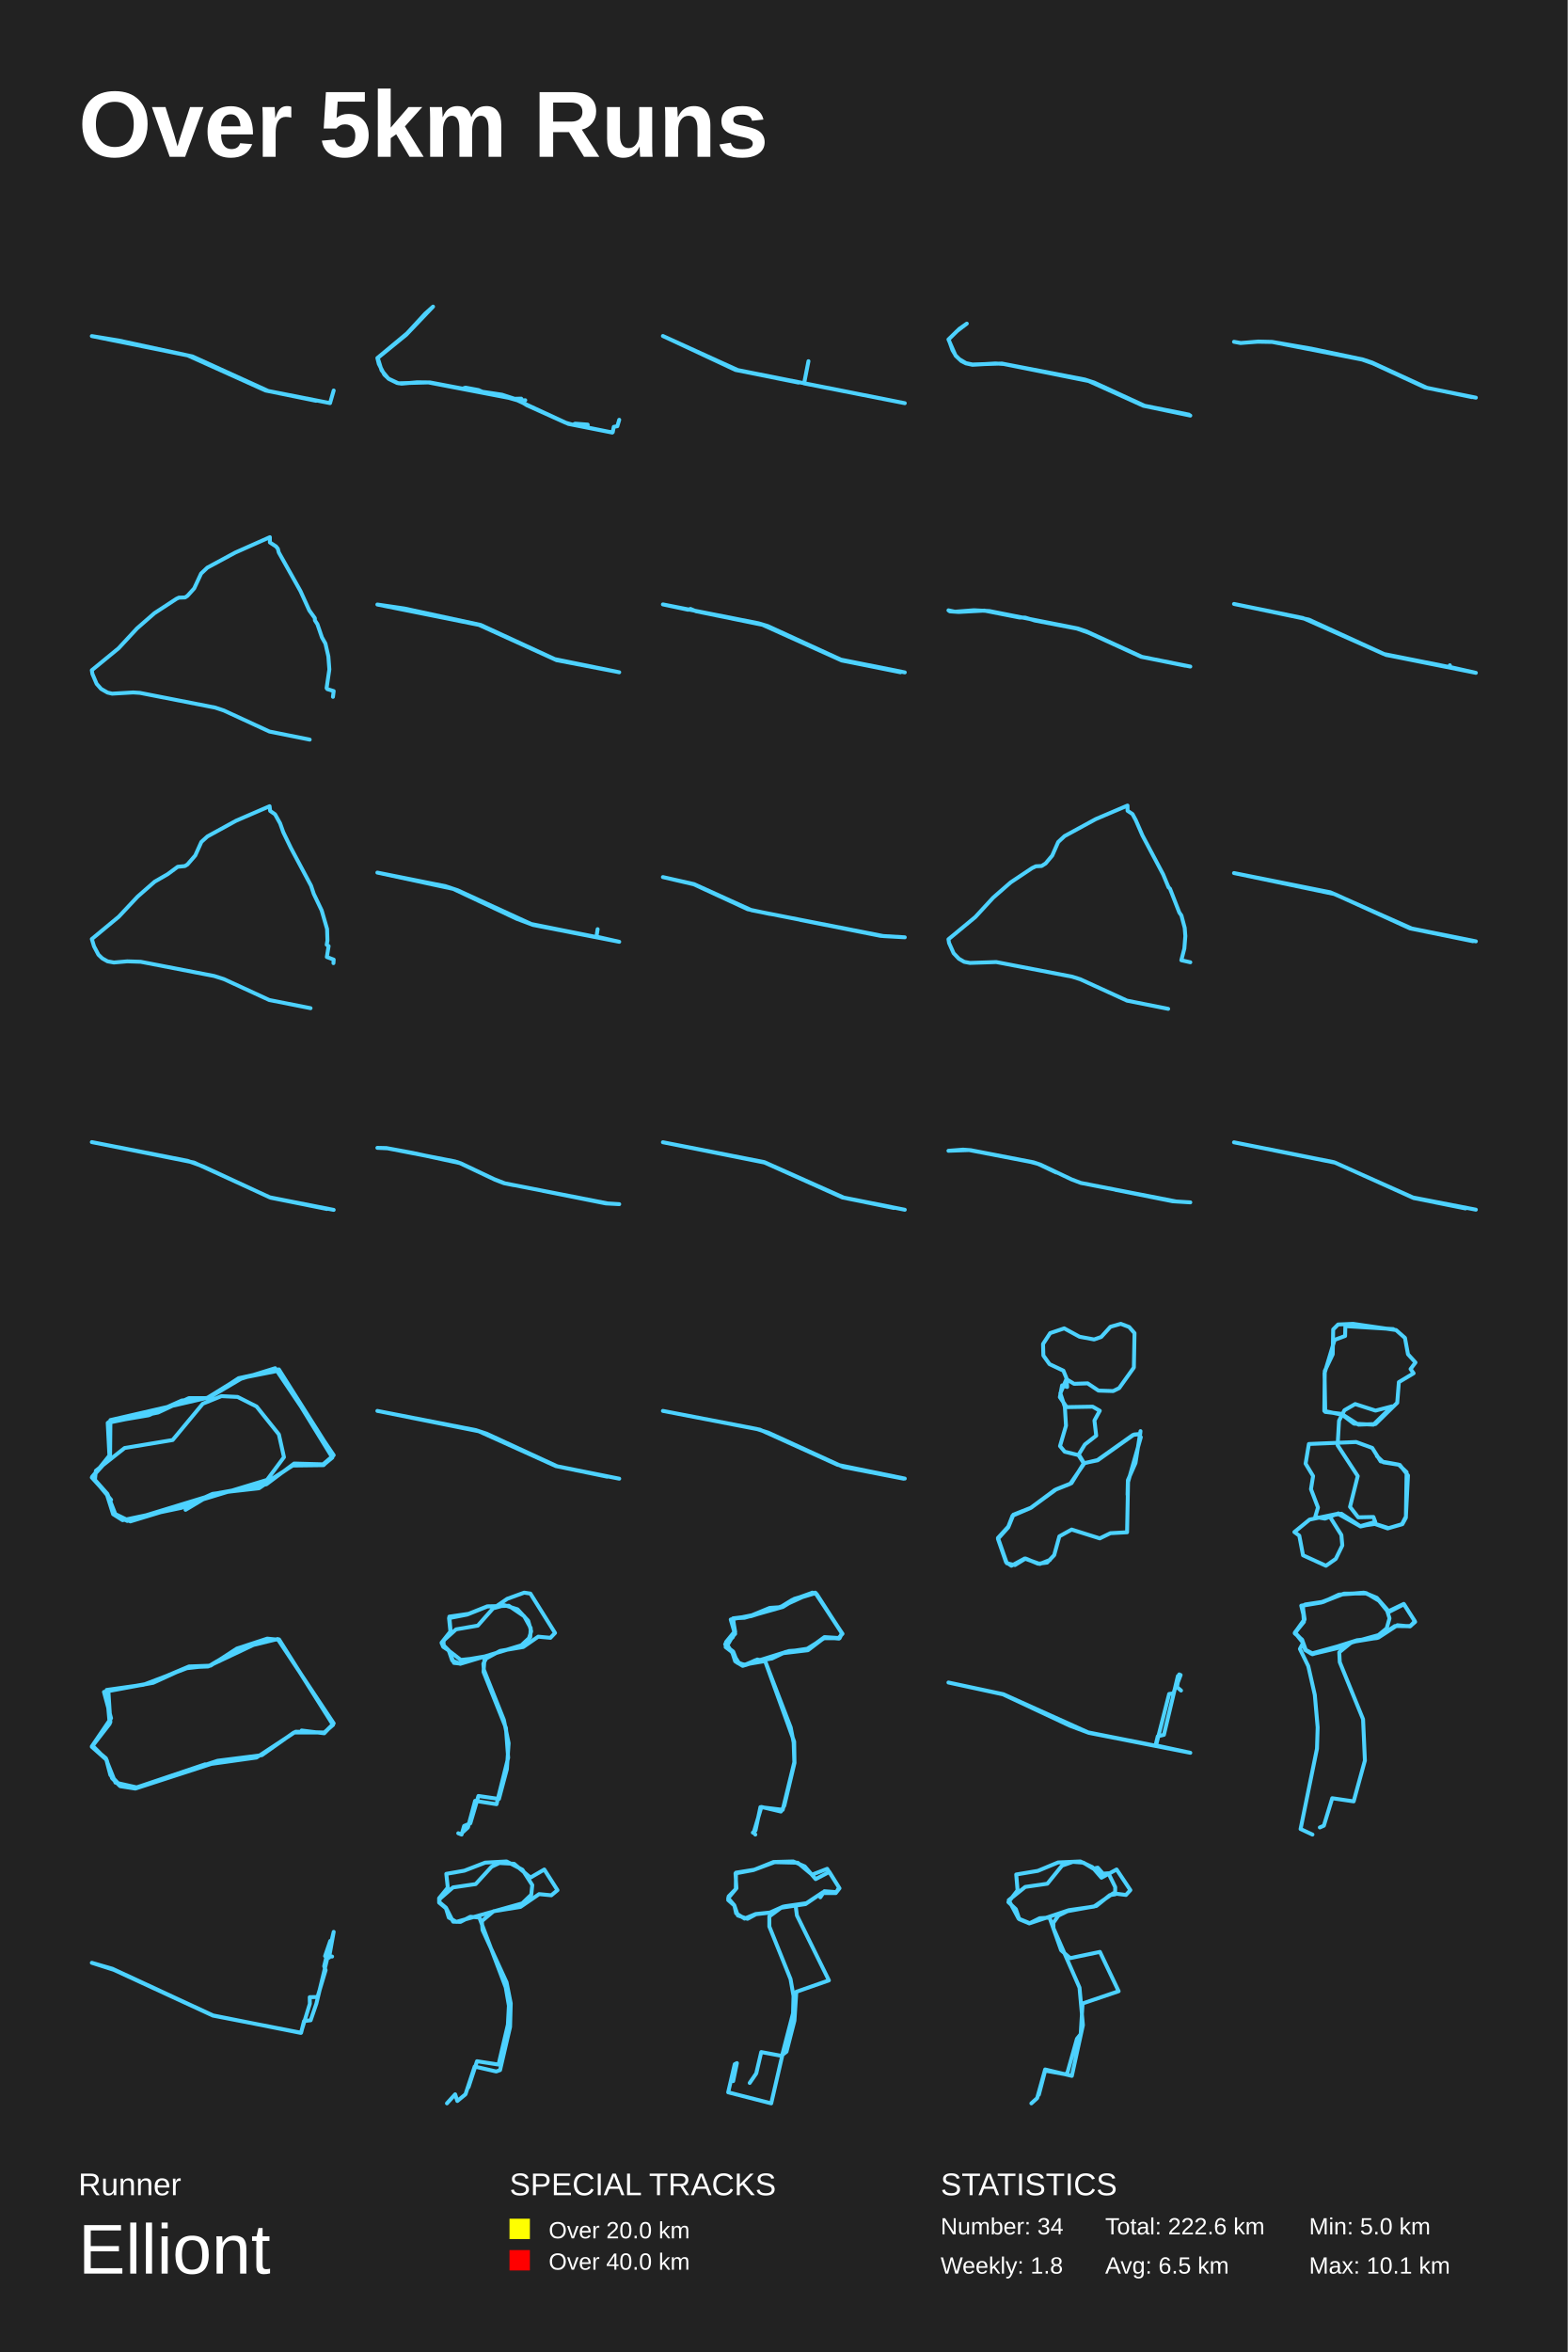
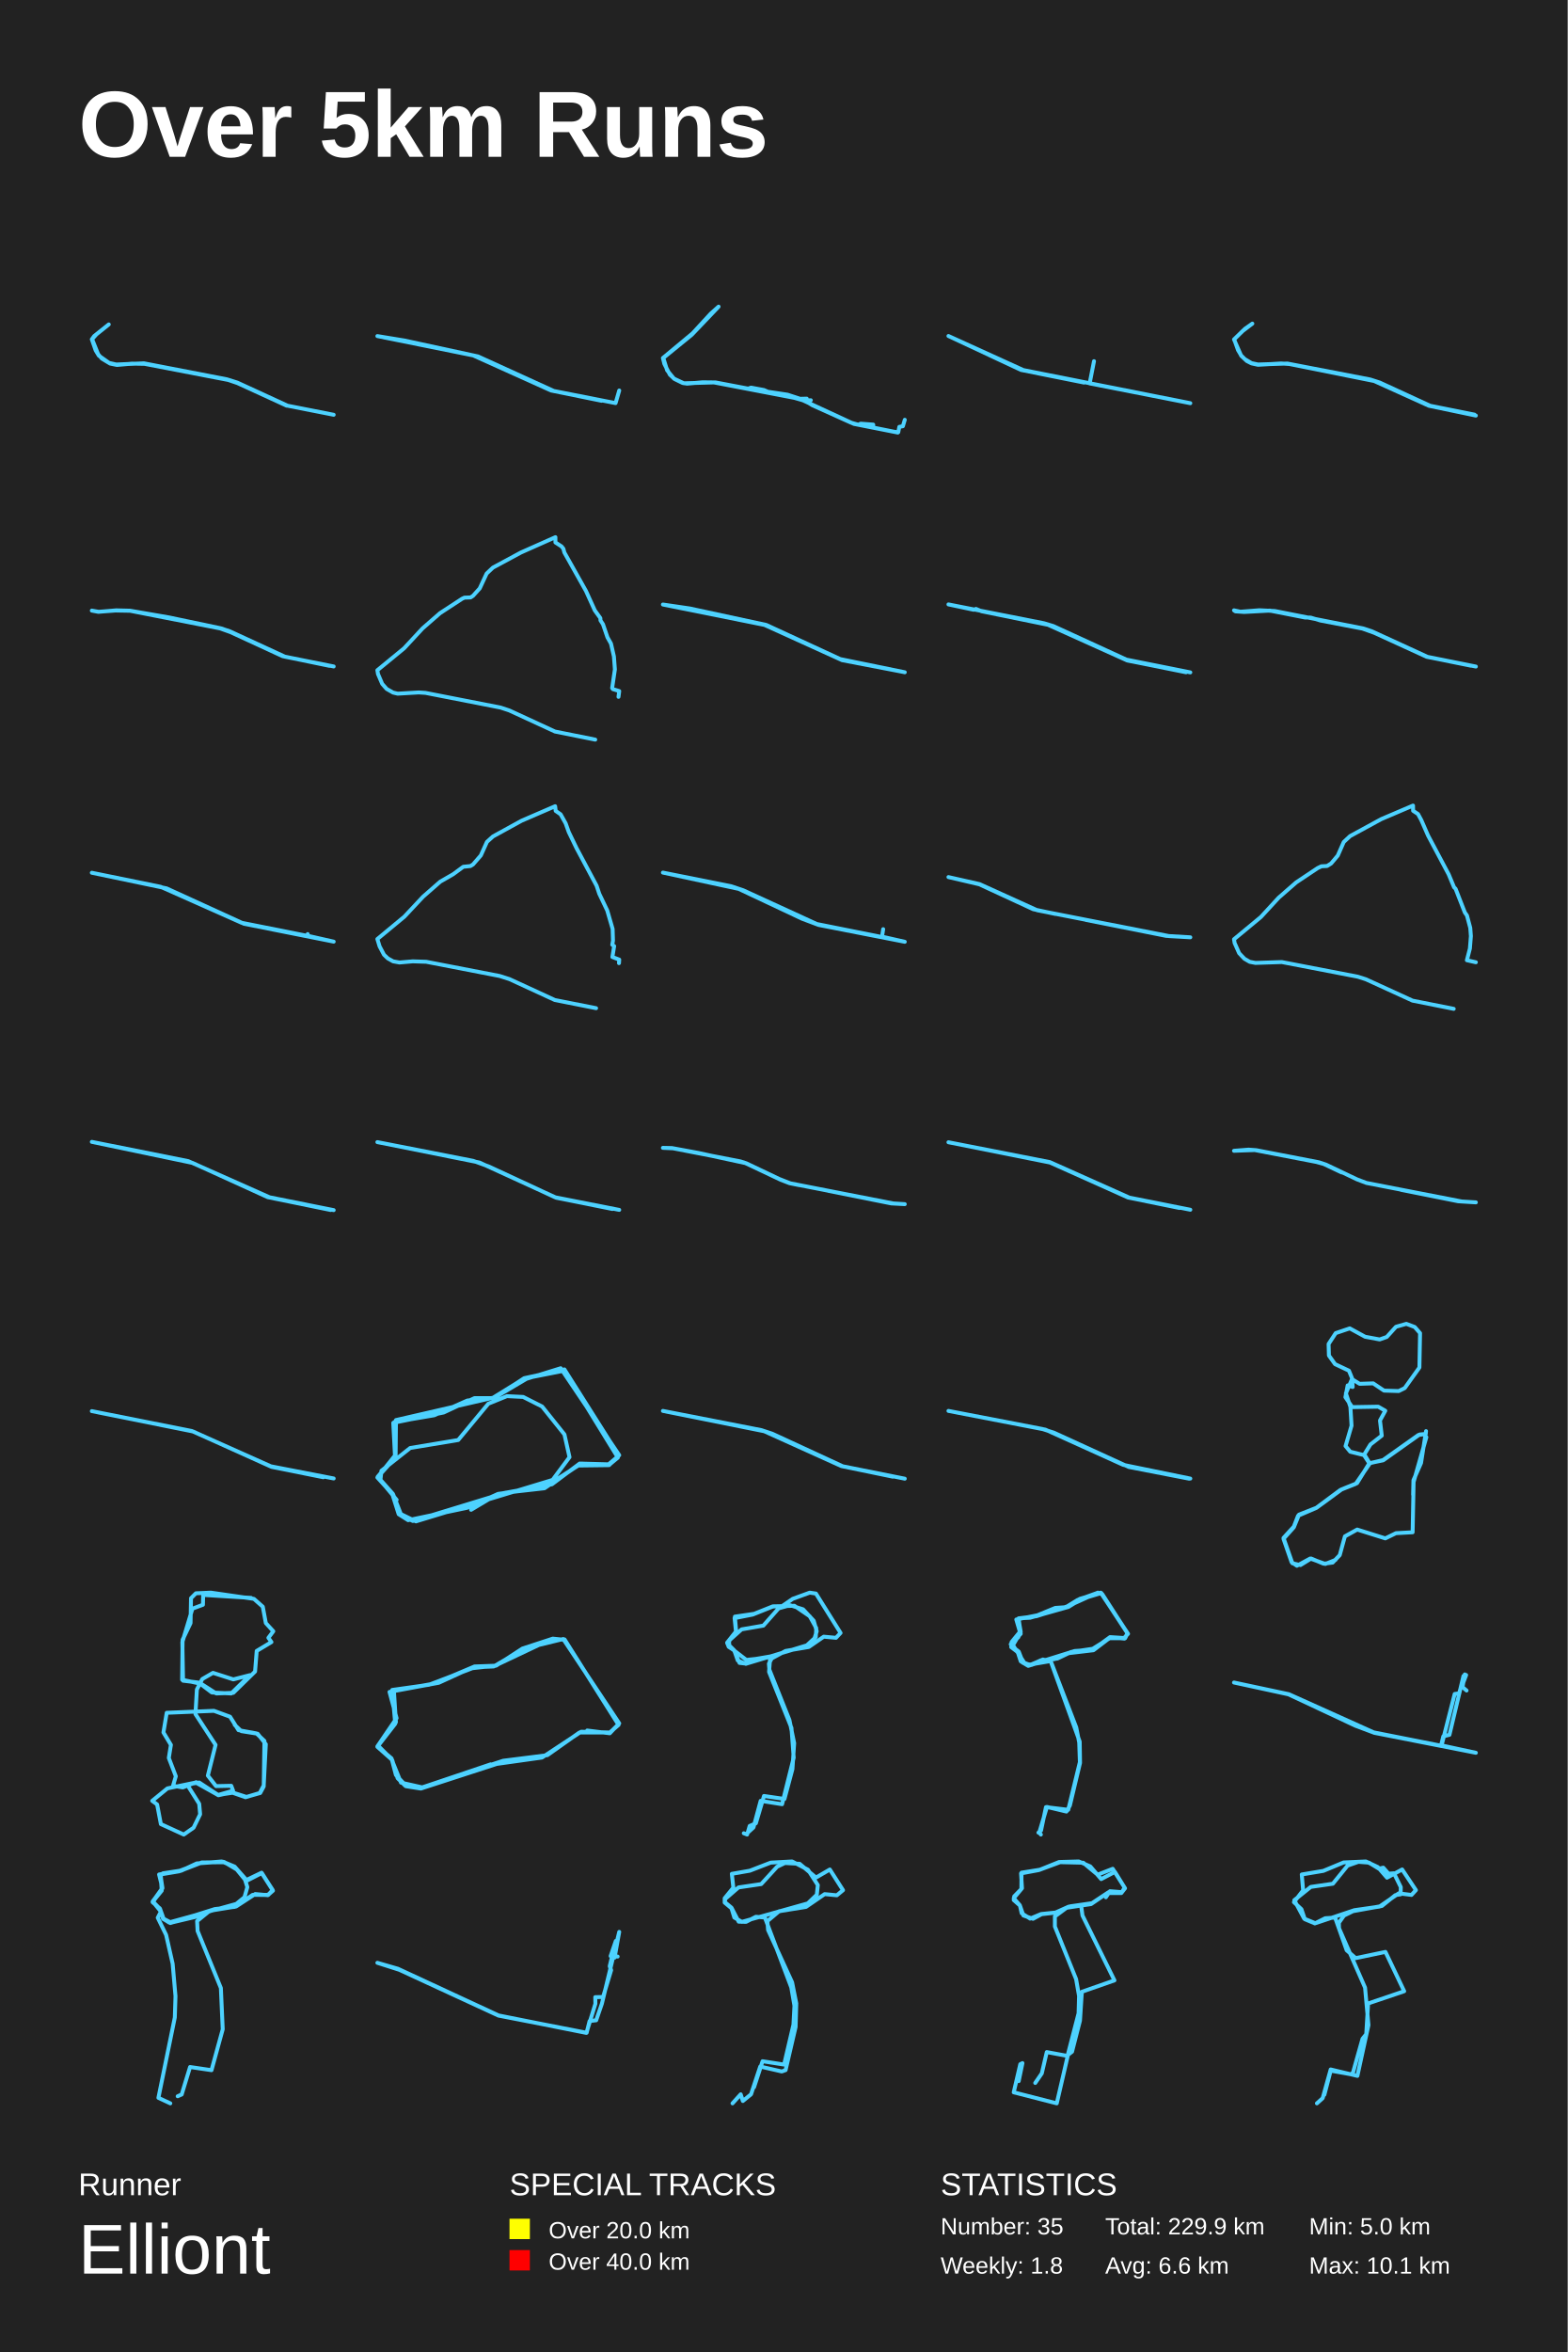
<svg xmlns="http://www.w3.org/2000/svg" baseProfile="full" height="300mm" version="1.1" viewBox="0,0,200,300" width="200mm">
  <defs />
  <rect fill="#222222" height="300" width="200" x="0" y="0" />
  <text fill="#FFFFFF" style="font-size:12px; font-family:Arial; font-weight:bold;" x="10" y="20">Over 5km Runs</text>
  <text fill="#FFFFFF" style="font-size:4px; font-family:Arial" x="10" y="280">Runner</text>
  <text fill="#FFFFFF" style="font-size:9px; font-family:Arial" x="10" y="290">Elliont</text>
  <text fill="#FFFFFF" style="font-size:4px; font-family:Arial" x="65" y="280">SPECIAL TRACKS</text>
  <rect fill="yellow" height="2.6" width="2.6" x="65" y="283" />
  <text fill="#FFFFFF" style="font-size:3px; font-family:Arial" x="70" y="285.5">Over 20.0 km</text>
  <rect fill="red" height="2.6" width="2.6" x="65" y="287" />
  <text fill="#FFFFFF" style="font-size:3px; font-family:Arial" x="70" y="289.5">Over 40.0 km</text>
  <text fill="#FFFFFF" style="font-size:4px; font-family:Arial" x="120" y="280">STATISTICS</text>
-   <text fill="#FFFFFF" style="font-size:3px; font-family:Arial" x="120" y="285">Number: 34</text>
+   <text fill="#FFFFFF" style="font-size:3px; font-family:Arial" x="120" y="285">Number: 35</text>
  <text fill="#FFFFFF" style="font-size:3px; font-family:Arial" x="120" y="290">Weekly: 1.8</text>
-   <text fill="#FFFFFF" style="font-size:3px; font-family:Arial" x="141" y="285">Total: 222.6 km</text>
-   <text fill="#FFFFFF" style="font-size:3px; font-family:Arial" x="141" y="290">Avg: 6.5 km</text>
+   <text fill="#FFFFFF" style="font-size:3px; font-family:Arial" x="141" y="285">Total: 229.9 km</text>
+   <text fill="#FFFFFF" style="font-size:3px; font-family:Arial" x="141" y="290">Avg: 6.6 km</text>
  <text fill="#FFFFFF" style="font-size:3px; font-family:Arial" x="167" y="285">Min: 5.0 km</text>
  <text fill="#FFFFFF" style="font-size:3px; font-family:Arial" x="167" y="290">Max: 10.1 km</text>
-   <polyline fill="none" points="42.571,49.809 42.105,51.418 34.217,49.866 24.557,45.464 15.161,43.432 11.714,42.868 23.947,45.337 33.87,49.809 40.321,51.122" stroke="#4DD2FF" stroke-linecap="round" stroke-linejoin="round" stroke-width="0.5" />
-   <polyline fill="none" points="78.111,55.176 72.508,54.069 66.008,51.063 64.909,50.747 54.651,48.779 50.818,48.888 49.552,48.295 48.68,47.237 48.193,45.655 51.825,42.699 55.247,39.11 54.24,40.01 51.926,42.521 48.143,45.665 48.327,46.417 49.032,47.791 49.627,48.344 50.659,48.849 51.229,48.938 53.209,48.76 54.861,48.779 59.021,49.57 59.382,49.442 61.034,49.748 61.529,49.966 64.037,50.342 65.656,50.866 66.494,50.846 66.478,51.073 67.014,51.053 66.612,51.32 67.224,51.696 72.139,53.911 73.079,54.177 73.372,54.039 74.974,54.158 74.974,54.533 77.692,55.077 78.17,55.127 78.304,54.444 78.757,54.365 79.0,53.545" stroke="#4DD2FF" stroke-linecap="round" stroke-linejoin="round" stroke-width="0.5" />
-   <polyline fill="none" points="103.141,46.068 102.584,48.905 115.429,51.428 94.122,47.203 84.571,42.858 93.831,47.188 101.875,48.8" stroke="#4DD2FF" stroke-linecap="round" stroke-linejoin="round" stroke-width="0.5" />
-   <polyline fill="none" points="151.684,52.886 146.026,51.756 139.59,48.793 138.39,48.406 127.816,46.369 124.067,46.491 123.237,46.318 122.382,45.809 121.933,45.361 121.518,44.669 121.026,43.284 122.097,42.225 123.341,41.278 122.399,41.939 121.0,43.294 121.916,45.371 122.633,46.043 123.229,46.349 124.067,46.532 127.004,46.359 128.066,46.43 138.882,48.599 145.862,51.756 151.857,53.008" stroke="#4DD2FF" stroke-linecap="round" stroke-linejoin="round" stroke-width="0.5" />
-   <polyline fill="none" points="188.286,50.722 182.064,49.477 175.039,46.24 173.88,45.855 167.275,44.467 162.296,43.608 160.54,43.564 158.316,43.751 157.429,43.597 158.241,43.751 160.446,43.586 162.315,43.619 173.777,45.866 175.113,46.339 181.774,49.411 187.753,50.645" stroke="#4DD2FF" stroke-linecap="round" stroke-linejoin="round" stroke-width="0.5" />
-   <polyline fill="none" points="39.511,94.339 34.375,93.309 28.552,90.622 27.443,90.254 17.85,88.377 16.991,88.322 14.306,88.478 13.72,88.34 12.901,87.871 12.331,87.227 11.792,85.966 11.714,85.488 15.126,82.69 17.483,80.15 19.708,78.209 22.51,76.377 22.822,76.23 23.611,76.203 23.915,76 24.774,75.052 25.656,73.156 26.452,72.402 30.019,70.478 34.43,68.518 34.43,69.19 35.21,69.696 35.445,69.99 35.569,70.469 38.325,75.374 39.457,77.859 40.167,78.844 40.175,79.129 40.495,79.617 41.073,81.301 41.518,82.092 41.892,83.73 42.017,85.386 41.666,87.76 41.76,87.898 42.571,88.147 42.478,88.883" stroke="#4DD2FF" stroke-linecap="round" stroke-linejoin="round" stroke-width="0.5" />
-   <polyline fill="none" points="79.0,85.749 70.767,84.067 61.327,79.711 51.582,77.612 48.143,77.108 61.108,79.711 71.011,84.21 78.793,85.706" stroke="#4DD2FF" stroke-linecap="round" stroke-linejoin="round" stroke-width="0.5" />
-   <polyline fill="none" points="115.429,85.764 107.271,84.133 97.949,79.855 96.759,79.497 84.571,77.093 87.813,77.78 88.08,77.665 88.796,77.966 97.281,79.697 107.38,84.247 114.882,85.75" stroke="#4DD2FF" stroke-linecap="round" stroke-linejoin="round" stroke-width="0.5" />
-   <polyline fill="none" points="151.857,85.019 145.689,83.784 138.576,80.519 137.51,80.165 126.222,77.937 124.238,77.838 121.824,78.025 121.0,77.849 121.178,77.981 122.31,78.058 125.577,77.882 130.06,78.764 130.78,78.775 132.025,79.151 137.388,80.177 138.876,80.706 145.577,83.773 151.221,84.909" stroke="#4DD2FF" stroke-linecap="round" stroke-linejoin="round" stroke-width="0.5" />
-   <polyline fill="none" points="184.712,85.043 176.523,83.412 166.205,78.824 157.429,77.035 166.964,79.026 176.841,83.542 188.286,85.822 184.969,85.072 184.969,84.855" stroke="#4DD2FF" stroke-linecap="round" stroke-linejoin="round" stroke-width="0.5" />
-   <polyline fill="none" points="39.619,128.595 34.355,127.554 28.56,124.885 27.319,124.489 17.947,122.675 16.236,122.62 14.534,122.767 13.721,122.62 13.05,122.243 12.558,121.773 11.995,120.705 11.714,119.775 15.158,116.921 17.548,114.371 19.735,112.456 21.383,111.508 22.672,110.559 23.585,110.467 23.913,110.265 24.913,109.114 25.694,107.383 26.459,106.692 30.115,104.685 34.394,102.834 34.465,103.432 35.089,103.865 35.738,105.025 36.136,106.14 37.12,108.174 39.682,112.972 40.025,114.003 41.041,116.13 41.728,118.496 41.775,119.969 41.681,120.503 41.923,120.678 41.697,122.068 42.571,122.399 42.54,122.85" stroke="#4DD2FF" stroke-linecap="round" stroke-linejoin="round" stroke-width="0.5" />
-   <polyline fill="none" points="75.97,119.498 67.775,117.859 58.387,113.555 56.86,113.043 48.143,111.301 57.816,113.38 65.9,117.185 67.998,117.976 79.0,120.127 76.094,119.469 76.243,118.517" stroke="#4DD2FF" stroke-linecap="round" stroke-linejoin="round" stroke-width="0.5" />
-   <polyline fill="none" points="102.123,117.343 112.345,119.371 115.429,119.554 112.738,119.403 95.891,116.103 88.543,112.77 84.571,111.874 88.497,112.791 95.388,115.973 98.225,116.577" stroke="#4DD2FF" stroke-linecap="round" stroke-linejoin="round" stroke-width="0.5" />
-   <polyline fill="none" points="149.031,128.679 143.78,127.633 137.814,124.904 136.794,124.58 127.099,122.711 123.74,122.822 123.01,122.683 122.327,122.285 121.659,121.582 121.078,120.277 121.0,119.805 124.43,116.965 126.699,114.503 128.936,112.55 131.668,110.727 132.147,110.496 132.877,110.459 133.395,110.135 134.242,109.126 135.004,107.396 135.812,106.646 139.784,104.481 143.843,102.75 143.85,103.416 144.478,103.833 144.894,104.601 145.75,106.563 148.388,111.523 149.078,113.18 149.267,113.356 150.452,116.391 150.719,116.77 151.143,118.353 151.221,119.398 151.096,120.99 150.711,122.479 151.857,122.739" stroke="#4DD2FF" stroke-linecap="round" stroke-linejoin="round" stroke-width="0.5" />
-   <polyline fill="none" points="188.286,120.069 180.105,118.43 169.73,113.817 157.429,111.36 170.279,114.047 179.873,118.416 187.908,120.054" stroke="#4DD2FF" stroke-linecap="round" stroke-linejoin="round" stroke-width="0.5" />
-   <polyline fill="none" points="42.571,154.323 34.393,152.716 25.937,148.791 23.934,148.066 11.714,145.677 24.73,148.28 34.537,152.773 41.703,154.209" stroke="#4DD2FF" stroke-linecap="round" stroke-linejoin="round" stroke-width="0.5" />
-   <polyline fill="none" points="69.255,151.895 77.279,153.498 79.0,153.59 77.52,153.498 64.404,150.935 62.994,150.384 58.78,148.381 58.037,148.138 49.439,146.469 48.143,146.41 49.29,146.435 52.64,147.053 58.667,148.356 63.15,150.476 64.297,150.918 65.544,151.169" stroke="#4DD2FF" stroke-linecap="round" stroke-linejoin="round" stroke-width="0.5" />
-   <polyline fill="none" points="115.429,154.304 107.649,152.757 97.506,148.228 84.571,145.696 97.53,148.284 107.482,152.743 114.044,154.079" stroke="#4DD2FF" stroke-linecap="round" stroke-linejoin="round" stroke-width="0.5" />
-   <polyline fill="none" points="142.322,151.769 149.605,153.224 151.857,153.363 150.084,153.255 137.896,150.886 136.708,150.437 132.735,148.549 131.848,148.255 123.837,146.707 122.865,146.637 121.0,146.784 123.646,146.691 131.507,148.208 132.459,148.471 134.731,149.547" stroke="#4DD2FF" stroke-linecap="round" stroke-linejoin="round" stroke-width="0.5" />
-   <polyline fill="none" points="188.286,154.294 180.269,152.743 170.195,148.244 157.429,145.706 170.339,148.301 180.353,152.814 186.958,154.139" stroke="#4DD2FF" stroke-linecap="round" stroke-linejoin="round" stroke-width="0.5" />
-   <polyline fill="none" points="23.669,192.579 26.992,190.595 33.983,189.323 37.522,186.677 41.363,186.779 42.399,185.914 35.58,174.823 30.962,175.738 26.56,178.333 24.1,178.333 20.173,180.165 13.743,181.488 13.958,185.659 11.714,188.458 13.613,190.544 14.433,193.138 15.642,193.901 23.151,192.324 27.121,190.544 32.904,189.78 37.738,186.677 41.147,186.83 42.528,185.659 35.58,174.67 30.444,175.789 26.647,178.282 23.194,178.638 18.965,180.521 13.872,181.386 14.002,185.914 11.714,188.458 13.743,190.645 14.778,193.291 16.246,194.003 28.071,190.391 33.034,189.831 37.306,186.931 41.277,186.881 42.571,185.609 35.105,174.517 30.013,176.095 26.474,178.282 14.088,181.131 14.045,185.659 11.757,188.356 13.7,190.544 14.433,192.986 16.634,194.054 34.07,188.763 36.227,185.863 35.58,182.963 32.732,179.402 30.315,178.181 28.243,178.079 25.87,179.045 22.029,183.675 15.9,184.693 12.232,187.593 12.103,188.814 14.174,191.307" stroke="#4DD2FF" stroke-linecap="round" stroke-linejoin="round" stroke-width="0.5" />
-   <polyline fill="none" points="79.0,188.608 71.091,187.029 62.082,182.868 60.718,182.417 48.143,179.963 61.077,182.558 70.912,187.001 77.48,188.354" stroke="#4DD2FF" stroke-linecap="round" stroke-linejoin="round" stroke-width="0.5" />
-   <polyline fill="none" points="115.429,188.595 106.86,186.84 96.936,182.351 84.571,179.962 96.533,182.264 98.023,182.739 107.58,187.113 115.282,188.609" stroke="#4DD2FF" stroke-linecap="round" stroke-linejoin="round" stroke-width="0.5" />
-   <polyline fill="none" points="143.851,190.651 143.892,188.804 144.861,186.61 145.501,182.54 145.459,182.915 144.532,183.031 140.016,186.235 138.305,186.639 137.624,185.513 138.408,184.243 139.851,183.117 139.624,181.183 140.305,179.942 139.398,179.423 136.078,179.48 135.212,178.21 135.501,176.709 136.14,176.911 136.078,175.93 137.027,176.507 138.758,176.449 140.14,177.373 142.016,177.431 142.779,177.055 144.655,174.429 144.738,170.041 144.057,169.261 142.985,168.857 141.666,169.232 140.49,170.531 139.583,170.849 137.728,170.503 135.769,169.435 133.975,170.041 133.068,171.426 133.109,172.899 133.893,173.996 135.666,174.833 136.078,175.843 135.274,177.719 135.851,179.451 135.996,181.847 135.233,184.445 135.831,185.167 137.583,185.6 138.264,186.639 136.697,189.179 134.758,189.958 131.521,192.325 129.171,193.335 128.635,194.721 127.315,196.164 128.449,199.397 129.48,199.628 130.841,198.791 132.429,199.455 133.583,199.31 134.49,198.358 135.15,195.962 136.717,195.096 140.305,196.222 141.666,195.558 143.789,195.443 143.913,189.035 145.542,183.319 145.294,182.915 144.676,182.973 140.037,186.264 138.367,186.61 136.532,189.266 134.573,190.045 131.501,192.325 129.295,193.191 128.635,194.808 127.315,196.28 128.346,199.252 129.027,199.714 130.717,198.791 132.655,199.483 133.954,198.964" stroke="#4DD2FF" stroke-linecap="round" stroke-linejoin="round" stroke-width="0.5" />
-   <polyline fill="none" points="175.661,185.727 176.496,186.52 178.583,186.854 179.627,188.19 179.359,193.451 178.852,194.412 177.033,194.954 175.243,194.328 173.573,194.704 170.74,193.034 169.04,193.702 167.787,193.493 168.145,192.282 167.25,189.944 167.519,188.274 166.564,186.687 166.982,184.182 173.006,183.931 175.064,184.683 176.138,186.395 178.434,186.812 179.448,187.773 179.359,193.577 178.912,194.412 177.152,194.913 175.452,194.37 173.513,194.662 170.68,193.076 167.071,193.827 165.133,195.414 165.759,195.873 166.236,198.378 169.159,199.714 170.412,198.837 171.247,197.126 171.127,195.79 169.576,193.326 171.127,193.076 173.543,194.662 175.452,194.119 175.213,193.493 173.275,193.535 172.231,192.199 173.215,188.274 170.65,184.349 170.829,181.217 171.515,179.881 172.887,179.088 175.482,179.923 177.599,179.38 175.213,181.718 172.738,181.593 171.247,180.466 168.95,179.964 169.01,174.87 170.024,172.741 170.083,169.567 170.71,168.941 172.619,168.857 178.106,169.651 179.24,170.653 179.627,172.741 180.582,173.785 179.955,174.62 180.343,175.163 178.464,176.29 178.255,178.921 175.482,181.635 173.305,181.718 171.157,180.34 169.069,180.09 168.98,175.163 170.262,170.903 171.605,170.402 171.634,169.149 177.748,169.525" stroke="#4DD2FF" stroke-linecap="round" stroke-linejoin="round" stroke-width="0.5" />
-   <polyline fill="none" points="38.483,220.728 41.366,221.083 42.571,219.815 35.427,209.059 30.435,210.276 26.562,212.559 24.152,212.661 18.299,214.893 13.608,215.553 13.995,219.865 11.714,222.808 13.608,224.482 14.296,226.816 15.329,227.831 17.266,228.135 26.949,224.989 32.716,224.178 37.708,220.88 41.366,220.981 42.485,220.017 35.6,209.109 33.706,209.16 26.734,212.458 23.549,212.813 19.547,214.64 13.264,215.806 14.167,219.155 11.714,222.757 13.522,224.279 14.081,226.41 15.372,227.78 17.266,228.034 27.767,224.584 33.405,223.873 37.493,220.981 41.409,220.981 42.485,219.916 35.6,209.16 34.093,209.008 30.22,210.276 26.863,212.458 24.109,212.559 18.944,214.741 13.823,215.654 14.081,219.662 11.8,222.656 13.522,224.381 14.727,227.374 17.438,227.983 26.175,225.04" stroke="#4DD2FF" stroke-linecap="round" stroke-linejoin="round" stroke-width="0.5" />
-   <polyline fill="none" points="59.07,233.665 59.699,233.092 60.611,229.698 63.348,230.128 64.829,224.201 64.545,220.4 61.686,213.254 61.807,211.652 63.794,210.577 66.755,210.075 68.661,208.76 70.222,208.904 70.81,208.282 67.667,203.262 66.876,203.143 64.707,203.932 63.348,204.864 62.172,204.888 59.78,205.844 57.326,206.202 57.489,208.067 56.333,209.525 56.536,210.051 57.225,210.505 57.914,212.106 58.786,212.202 66.572,209.86 67.444,209.095 67.769,208.067 67.383,206.728 66.025,205.27 64.362,204.744 62.902,205.151 60.956,207.35 58.178,207.828 56.576,209.262 56.617,210.051 58.786,211.724 61.26,211.461 66.511,209.86 67.647,208.808 67.708,207.661 66.876,206.155 64.91,204.816 62.172,204.912 59.597,205.94 57.286,206.394 57.468,208.163 56.353,209.621 57.245,210.505 57.691,211.796 58.725,212.226 59.942,211.605 62.193,211.222 61.665,212.202 61.726,212.967 64.281,219.373 64.889,222.336 64.666,225.659 63.653,229.459 61.037,229.077 60.003,232.566 59.212,232.901 58.888,234.0 58.462,233.833" stroke="#4DD2FF" stroke-linecap="round" stroke-linejoin="round" stroke-width="0.5" />
-   <polyline fill="none" points="96.362,234.0 96.153,233.754 97.136,230.476 99.624,231.067 100.063,230.303 101.359,224.857 101.317,222.146 97.617,211.893 96.613,211.671 95.191,212.361 94.313,212.188 92.661,209.625 93.79,208.393 93.519,206.421 94.982,206.347 99.875,204.967 101.464,203.981 104.077,203.192 107.443,208.344 107.025,209.009 105.185,208.836 103.22,210.266 100.23,210.71 98.474,211.548 96.237,211.843 94.878,212.41 94,212.041 93.498,210.66 92.703,210.069 92.703,209.601 93.79,208.146 93.498,206.446 95.798,206.15 99.812,204.868 103.617,203.143 104.202,203.34 107.422,208.344 107.109,208.96 105.331,208.836 102.76,210.439 100.669,210.586 94.982,212.361 94.104,212.115 93.54,210.66 92.703,210.02 93.77,208.196 93.519,206.421 95.714,206.15 99.645,204.942 101.045,204.079 103.659,203.143 104.14,203.34 107.401,208.319 107.088,208.935 105.185,208.812 103.157,210.291 100.209,210.71 98.097,211.622 96.362,211.769 95.024,212.386 94.041,212.016 93.519,210.66 92.682,210.044 92.661,209.625 93.498,208.812 92.515,209.724 93.435,210.808 93.853,211.942 94.752,212.484 99.958,210.858 103.073,210.488 105.081,208.96 106.941,208.96 107.485,208.393 103.993,203.143 101.338,203.932 99.686,204.991 98.202,205.09 95.923,206.027 93.226,206.569 93.686,208.146 92.62,209.453 92.578,210.093 93.414,210.734 93.79,211.893 94.585,212.386 97.617,211.868 100.878,220.346 101.254,222.269 101.338,224.758 99.854,230.845 97.01,230.5 96.383,233.482 96.048,233.754" stroke="#4DD2FF" stroke-linecap="round" stroke-linejoin="round" stroke-width="0.5" />
-   <polyline fill="none" points="150.672,215.628 150.152,215.189 150.445,213.572 149.713,215.989 149.154,216.068 147.489,222.598 147.302,222.645 138.819,220.965 128.005,216.099 121.0,214.608 127.952,216.115 136.489,220.118 138.912,221.028 151.857,223.571 147.422,222.614 147.702,221.468 148.488,221.279 150.272,213.776 150.619,213.65 150.152,214.875" stroke="#4DD2FF" stroke-linecap="round" stroke-linejoin="round" stroke-width="0.5" />
-   <polyline fill="none" points="168.38,233.093 168.893,232.867 169.962,229.365 172.697,229.768 174.129,224.554 173.894,219.29 170.923,212.01 170.859,210.75 172.462,209.441 175.838,208.886 178.274,207.299 179.877,207.451 180.539,206.871 179.107,204.629 177.184,205.612 175.646,203.823 174,203.143 170.923,203.395 168.829,204.327 166.009,204.805 166.436,206.569 165.197,208.357 166.115,209.138 166.586,210.448 167.547,210.952 171.052,210.121 173.082,209.239 175.753,208.886 177.954,207.4 179.877,207.425 180.518,206.821 179.129,204.629 177.206,205.561 175.646,203.798 174.129,203.168 170.816,203.395 168.872,204.302 166.543,204.654 166.222,204.906 166.393,206.644 165.197,208.231 166.073,209.138 166.521,210.473 167.44,211.002 173.124,209.214 175.667,208.937 177.975,207.4 179.962,207.4 180.496,206.77 179.086,204.579 177.099,205.536 175.624,203.798 174.321,203.244 171.458,203.269 168.658,204.327 166.5,204.654 166.201,204.881 166.35,206.871 165.175,208.307 166.137,209.189 166.564,210.473 167.269,210.927 175.859,208.559 176.906,207.702 177.27,206.418 176.971,205.46 175.924,204.176 174.278,203.193 171.436,203.294 168.573,204.402 166.18,204.805 166.436,206.518 165.197,208.257 166.244,209.541 165.838,210.322 166.906,212.514 167.739,216.192 168.103,220.323 168.017,223.043 165.923,233.295 167.44,234.0" stroke="#4DD2FF" stroke-linecap="round" stroke-linejoin="round" stroke-width="0.5" />
-   <polyline fill="none" points="42.369,249.561 41.473,249.501 42.132,247.569 41.355,250.796 41.541,251.294 40.51,254.72 39.513,254.74 39.53,255.576 38.381,259.301 27.177,257.07 14.334,251.114 11.714,250.357 14.519,251.254 27.16,257.09 38.414,259.281 38.786,257.787 39.631,257.688 40.358,255.576 42.571,246.413 41.98,249.7" stroke="#4DD2FF" stroke-linecap="round" stroke-linejoin="round" stroke-width="0.5" />
-   <polyline fill="none" points="57.022,268.286 58.066,267.131 58.343,267.984 59.386,267.131 60.558,263.591 63.305,264.219 63.795,264.043 65.073,258.544 65.158,255.532 64.626,252.845 61.559,246.166 61.473,245.037 62.964,243.781 66.394,243.229 68.779,241.597 70.334,241.747 71.122,241.094 69.439,238.458 67.671,239.488 65.584,237.73 63.71,237.629 62.709,238.107 60.685,240.316 57.789,240.743 56.106,242.199 56.021,242.676 56.894,243.404 57.256,244.585 58.215,245.137 66.628,242.777 67.778,241.672 67.906,240.442 66.649,238.483 64.626,237.429 61.899,237.579 59.237,238.609 56.937,239.01 57.129,240.768 56.021,242.124 56.021,242.601 56.894,243.329 57.81,245.112 58.747,245.137 60.004,244.484 61.154,244.585 64.519,253.498 64.924,255.833 64.796,258.243 63.603,263.34 60.856,262.913 59.77,266.227" stroke="#4DD2FF" stroke-linecap="round" stroke-linejoin="round" stroke-width="0.5" />
-   <polyline fill="none" points="95.644,265.683 96.479,264.464 97.116,261.744 99.761,262.237 101.174,256.797 101.233,254.593 100.855,252.436 98.15,245.729 98.15,244.44 99.642,243.338 102.765,242.869 104.833,241.462 106.624,241.462 107.101,240.852 105.53,238.367 103.6,239.117 101.77,237.593 98.826,237.522 96.101,238.531 93.834,238.953 93.953,240.852 92.899,242.118 93.675,243.009 94.132,244.323 95.365,244.745 96.459,244.158 98.309,243.947 100.119,243.15 102.884,242.752 104.973,241.368 104.654,242.001 105.172,241.227 106.703,241.345 107.041,240.758 105.808,238.765 104.058,239.68 102.665,238.062 101.193,237.429 98.687,237.499 96.241,238.484 93.894,238.859 93.874,240.946 92.959,241.884 92.899,242.353 93.695,243.056 93.913,244.041 94.987,244.721 96.4,244.135 98.23,243.947 99.901,243.197 101.492,242.986 101.671,244.323 105.748,252.6 101.591,254.054 101.353,257.735 100.338,261.697 99.821,262.096 98.389,268.286 92.899,266.879 93.734,263.292 94.013,263.151 93.535,265.449" stroke="#4DD2FF" stroke-linecap="round" stroke-linejoin="round" stroke-width="0.5" />
-   <polyline fill="none" points="131.578,268.286 132.315,267.621 133.336,263.962 136.743,264.781 138.154,258.307 137.72,253.523 134.399,245.949 134.377,245.258 135.029,244.337 136.179,243.774 139.869,243.109 141.584,241.727 142.256,241.625 142.278,240.704 141.41,238.938 140.715,238.989 140.042,238.222 139.478,238.35 138.219,237.582 136.874,237.48 135.484,237.966 133.618,240.269 130.796,240.678 128.691,242.367 129.95,244.721 131.382,245.31 136.353,243.646 139.565,243.186 142.018,241.497 143.645,241.702 144.21,241.088 142.452,238.452 140.52,239.501 139.348,238.145 137.829,237.429 134.985,237.557 132.402,238.631 129.646,239.092 129.819,241.113 128.647,242.623 129.602,243.518 130.036,244.798 131.317,245.335 132.641,244.67 133.9,244.593 135.376,248.764 136.526,249.762 140.325,248.968 142.712,253.983 138.111,255.544 137.872,259.459 137.394,260.047 136.179,264.371 135.919,264.576 133.336,264.115 132.533,267.186" stroke="#4DD2FF" stroke-linecap="round" stroke-linejoin="round" stroke-width="0.5" />
+   <polyline fill="none" points="42.571,52.905 36.683,51.747 30.277,48.8 28.949,48.383 18.362,46.34 14.827,46.493 13.887,46.279 12.982,45.73 12.516,45.171 11.749,43.261 12.309,42.641 13.878,41.38 12.016,42.864 11.714,43.281 12.206,44.694 12.611,45.365 14.034,46.371 14.922,46.554 16.853,46.381 18.448,46.411 29.113,48.464 30.285,48.861 36.579,51.747" stroke="#4DD2FF" stroke-linecap="round" stroke-linejoin="round" stroke-width="0.5" />
+   <polyline fill="none" points="79.0,49.809 78.533,51.418 70.645,49.866 60.986,45.464 51.59,43.432 48.143,42.868 60.376,45.337 70.298,49.809 76.75,51.122" stroke="#4DD2FF" stroke-linecap="round" stroke-linejoin="round" stroke-width="0.5" />
+   <polyline fill="none" points="114.54,55.176 108.937,54.069 102.437,51.063 101.338,50.747 91.08,48.779 87.247,48.888 85.981,48.295 85.108,47.237 84.622,45.655 88.253,42.699 91.676,39.11 90.669,40.01 88.354,42.521 84.571,45.665 84.756,46.417 85.46,47.791 86.056,48.344 87.088,48.849 87.658,48.938 89.637,48.76 91.29,48.779 95.45,49.57 95.811,49.442 97.463,49.748 97.958,49.966 100.465,50.342 102.084,50.866 102.923,50.846 102.906,51.073 103.443,51.053 103.04,51.32 103.653,51.696 108.568,53.911 109.507,54.177 109.801,54.039 111.403,54.158 111.403,54.533 114.12,55.077 114.598,55.127 114.732,54.444 115.185,54.365 115.429,53.545" stroke="#4DD2FF" stroke-linecap="round" stroke-linejoin="round" stroke-width="0.5" />
+   <polyline fill="none" points="139.57,46.068 139.013,48.905 151.857,51.428 130.551,47.203 121.0,42.858 130.26,47.188 138.303,48.8" stroke="#4DD2FF" stroke-linecap="round" stroke-linejoin="round" stroke-width="0.5" />
+   <polyline fill="none" points="188.113,52.886 182.455,51.756 176.019,48.793 174.818,48.406 164.244,46.369 160.495,46.491 159.666,46.318 158.811,45.809 158.362,45.361 157.947,44.669 157.454,43.284 158.526,42.225 159.77,41.278 158.828,41.939 157.429,43.294 158.344,45.371 159.061,46.043 159.657,46.349 160.495,46.532 163.432,46.359 164.495,46.43 175.311,48.599 182.291,51.756 188.286,53.008" stroke="#4DD2FF" stroke-linecap="round" stroke-linejoin="round" stroke-width="0.5" />
+   <polyline fill="none" points="42.571,85.007 36.35,83.763 29.324,80.526 28.166,80.14 21.561,78.753 16.582,77.894 14.825,77.85 12.602,78.037 11.714,77.883 12.527,78.037 14.732,77.872 16.6,77.905 28.063,80.151 29.399,80.625 36.06,83.697 42.039,84.93" stroke="#4DD2FF" stroke-linecap="round" stroke-linejoin="round" stroke-width="0.5" />
+   <polyline fill="none" points="75.94,94.339 70.804,93.309 64.98,90.622 63.872,90.254 54.278,88.377 53.42,88.322 50.734,88.478 50.149,88.34 49.329,87.871 48.76,87.227 48.221,85.966 48.143,85.488 51.554,82.69 53.911,80.15 56.136,78.209 58.939,76.377 59.251,76.23 60.039,76.203 60.344,76 61.202,75.052 62.084,73.156 62.881,72.402 66.448,70.478 70.858,68.518 70.858,69.19 71.639,69.696 71.873,69.99 71.998,70.469 74.754,75.374 75.885,77.859 76.596,78.844 76.604,79.129 76.924,79.617 77.501,81.301 77.946,82.092 78.321,83.73 78.446,85.386 78.095,87.76 78.188,87.898 79.0,88.147 78.906,88.883" stroke="#4DD2FF" stroke-linecap="round" stroke-linejoin="round" stroke-width="0.5" />
+   <polyline fill="none" points="115.429,85.749 107.196,84.067 97.756,79.711 88.011,77.612 84.571,77.108 97.536,79.711 107.44,84.21 115.221,85.706" stroke="#4DD2FF" stroke-linecap="round" stroke-linejoin="round" stroke-width="0.5" />
+   <polyline fill="none" points="151.857,85.764 143.7,84.133 134.377,79.855 133.187,79.497 121.0,77.093 124.241,77.78 124.508,77.665 125.224,77.966 133.709,79.697 143.809,84.247 151.311,85.75" stroke="#4DD2FF" stroke-linecap="round" stroke-linejoin="round" stroke-width="0.5" />
+   <polyline fill="none" points="188.286,85.019 182.118,83.784 175.005,80.519 173.938,80.165 162.651,77.937 160.667,77.838 158.252,78.025 157.429,77.849 157.606,77.981 158.739,78.058 162.005,77.882 166.488,78.764 167.209,78.775 168.454,79.151 173.816,80.177 175.305,80.706 182.006,83.773 187.649,84.909" stroke="#4DD2FF" stroke-linecap="round" stroke-linejoin="round" stroke-width="0.5" />
+   <polyline fill="none" points="38.997,119.328 30.809,117.698 20.49,113.11 11.714,111.321 21.249,113.312 31.127,117.828 42.571,120.107 39.254,119.357 39.254,119.141" stroke="#4DD2FF" stroke-linecap="round" stroke-linejoin="round" stroke-width="0.5" />
+   <polyline fill="none" points="76.048,128.595 70.784,127.554 64.989,124.885 63.747,124.489 54.375,122.675 52.665,122.62 50.962,122.767 50.15,122.62 49.478,122.243 48.986,121.773 48.424,120.705 48.143,119.775 51.587,116.921 53.977,114.371 56.164,112.456 57.812,111.508 59.1,110.559 60.014,110.467 60.342,110.265 61.342,109.114 62.123,107.383 62.888,106.692 66.543,104.685 70.823,102.834 70.893,103.432 71.518,103.865 72.166,105.025 72.565,106.14 73.549,108.174 76.11,112.972 76.454,114.003 77.469,116.13 78.157,118.496 78.203,119.969 78.11,120.503 78.352,120.678 78.125,122.068 79,122.399 78.969,122.85" stroke="#4DD2FF" stroke-linecap="round" stroke-linejoin="round" stroke-width="0.5" />
+   <polyline fill="none" points="112.399,119.498 104.203,117.859 94.816,113.555 93.288,113.043 84.571,111.301 94.245,113.38 102.328,117.185 104.427,117.976 115.429,120.127 112.523,119.469 112.672,118.517" stroke="#4DD2FF" stroke-linecap="round" stroke-linejoin="round" stroke-width="0.5" />
+   <polyline fill="none" points="138.552,117.343 148.773,119.371 151.857,119.554 149.167,119.403 132.32,116.103 124.972,112.77 121.0,111.874 124.926,112.791 131.816,115.973 134.653,116.577" stroke="#4DD2FF" stroke-linecap="round" stroke-linejoin="round" stroke-width="0.5" />
+   <polyline fill="none" points="185.46,128.679 180.208,127.633 174.243,124.904 173.222,124.58 163.528,122.711 160.168,122.822 159.438,122.683 158.755,122.285 158.088,121.582 157.507,120.277 157.429,119.805 160.859,116.965 163.127,114.503 165.365,112.55 168.096,110.727 168.575,110.496 169.305,110.459 169.823,110.135 170.671,109.126 171.432,107.396 172.241,106.646 176.213,104.481 180.271,102.75 180.279,103.416 180.907,103.833 181.323,104.601 182.179,106.563 184.816,111.523 185.507,113.18 185.695,113.356 186.881,116.391 187.148,116.77 187.571,118.353 187.65,119.398 187.524,120.99 187.14,122.479 188.286,122.739" stroke="#4DD2FF" stroke-linecap="round" stroke-linejoin="round" stroke-width="0.5" />
+   <polyline fill="none" points="42.571,154.354 34.391,152.716 24.016,148.103 11.714,145.646 24.564,148.333 34.159,152.702 42.193,154.34" stroke="#4DD2FF" stroke-linecap="round" stroke-linejoin="round" stroke-width="0.5" />
+   <polyline fill="none" points="79,154.323 70.821,152.716 62.365,148.791 60.363,148.066 48.143,145.677 61.159,148.28 70.966,152.773 78.131,154.209" stroke="#4DD2FF" stroke-linecap="round" stroke-linejoin="round" stroke-width="0.5" />
+   <polyline fill="none" points="105.683,151.895 113.708,153.498 115.429,153.59 113.948,153.498 100.832,150.935 99.423,150.384 95.209,148.381 94.465,148.138 85.867,146.469 84.571,146.41 85.719,146.435 89.069,147.053 95.096,148.356 99.579,150.476 100.726,150.918 101.972,151.169" stroke="#4DD2FF" stroke-linecap="round" stroke-linejoin="round" stroke-width="0.5" />
+   <polyline fill="none" points="151.857,154.304 144.077,152.757 133.935,148.228 121.0,145.696 133.959,148.284 143.91,152.743 150.473,154.079" stroke="#4DD2FF" stroke-linecap="round" stroke-linejoin="round" stroke-width="0.5" />
+   <polyline fill="none" points="178.751,151.769 186.033,153.224 188.286,153.363 186.513,153.255 174.325,150.886 173.136,150.437 169.163,148.549 168.277,148.255 160.265,146.707 159.294,146.637 157.429,146.784 160.075,146.691 167.935,148.208 168.888,148.471 171.16,149.547" stroke="#4DD2FF" stroke-linecap="round" stroke-linejoin="round" stroke-width="0.5" />
+   <polyline fill="none" points="42.571,188.58 34.555,187.029 24.481,182.53 11.714,179.991 24.624,182.586 34.639,187.099 41.243,188.425" stroke="#4DD2FF" stroke-linecap="round" stroke-linejoin="round" stroke-width="0.5" />
+   <polyline fill="none" points="60.097,192.579 63.42,190.595 70.412,189.323 73.951,186.677 77.792,186.779 78.827,185.914 72.009,174.823 67.391,175.738 62.989,178.333 60.529,178.333 56.602,180.165 50.171,181.488 50.387,185.659 48.143,188.458 50.042,190.544 50.862,193.138 52.07,193.901 59.579,192.324 63.55,190.544 69.333,189.78 74.166,186.677 77.576,186.83 78.957,185.659 72.009,174.67 66.873,175.789 63.075,178.282 59.623,178.638 55.393,180.521 50.301,181.386 50.43,185.914 48.143,188.458 50.171,190.645 51.207,193.291 52.674,194.003 64.499,190.391 69.462,189.831 73.735,186.931 77.705,186.881 79.0,185.609 71.534,174.517 66.441,176.095 62.902,178.282 50.516,181.131 50.473,185.659 48.186,188.356 50.128,190.544 50.862,192.986 53.063,194.054 70.498,188.763 72.656,185.863 72.009,182.963 69.16,179.402 66.743,178.181 64.672,178.079 62.298,179.045 58.457,183.675 52.329,184.693 48.661,187.593 48.531,188.814 50.603,191.307" stroke="#4DD2FF" stroke-linecap="round" stroke-linejoin="round" stroke-width="0.5" />
+   <polyline fill="none" points="115.429,188.608 107.52,187.029 98.51,182.868 97.146,182.417 84.571,179.963 97.505,182.558 107.34,187.001 113.909,188.354" stroke="#4DD2FF" stroke-linecap="round" stroke-linejoin="round" stroke-width="0.5" />
+   <polyline fill="none" points="151.857,188.595 143.288,186.84 133.365,182.351 121.0,179.962 132.962,182.264 134.451,182.739 144.009,187.113 151.711,188.609" stroke="#4DD2FF" stroke-linecap="round" stroke-linejoin="round" stroke-width="0.5" />
+   <polyline fill="none" points="180.28,190.651 180.321,188.804 181.29,186.61 181.929,182.54 181.888,182.915 180.96,183.031 176.445,186.235 174.733,186.639 174.053,185.513 174.836,184.243 176.28,183.117 176.053,181.183 176.733,179.942 175.826,179.423 172.507,179.48 171.641,178.21 171.929,176.709 172.568,176.911 172.507,175.93 173.455,176.507 175.187,176.449 176.568,177.373 178.445,177.431 179.208,177.055 181.084,174.429 181.166,170.041 180.486,169.261 179.414,168.857 178.094,169.232 176.919,170.531 176.012,170.849 174.156,170.503 172.197,169.435 170.404,170.041 169.496,171.426 169.538,172.899 170.321,173.996 172.094,174.833 172.507,175.843 171.703,177.719 172.28,179.451 172.424,181.847 171.661,184.445 172.259,185.167 174.012,185.6 174.692,186.639 173.125,189.179 171.187,189.958 167.95,192.325 165.6,193.335 165.063,194.721 163.744,196.164 164.878,199.397 165.909,199.628 167.27,198.791 168.857,199.455 170.012,199.31 170.919,198.358 171.579,195.962 173.146,195.096 176.733,196.222 178.094,195.558 180.218,195.443 180.342,189.035 181.97,183.319 181.723,182.915 181.104,182.973 176.465,186.264 174.795,186.61 172.96,189.266 171.001,190.045 167.929,192.325 165.723,193.191 165.063,194.808 163.744,196.28 164.775,199.252 165.455,199.714 167.146,198.791 169.084,199.483 170.383,198.964" stroke="#4DD2FF" stroke-linecap="round" stroke-linejoin="round" stroke-width="0.5" />
+   <polyline fill="none" points="29.946,220.012 30.781,220.806 32.869,221.14 33.913,222.476 33.645,227.737 33.138,228.697 31.318,229.24 29.529,228.614 27.859,228.99 25.025,227.319 23.325,227.988 22.073,227.779 22.431,226.568 21.536,224.23 21.804,222.56 20.85,220.973 21.267,218.468 27.292,218.217 29.35,218.969 30.424,220.681 32.72,221.098 33.734,222.058 33.645,227.862 33.197,228.697 31.438,229.198 29.738,228.656 27.799,228.948 24.966,227.361 21.357,228.113 19.418,229.699 20.045,230.159 20.522,232.664 23.445,234.0 24.697,233.123 25.532,231.411 25.413,230.075 23.862,227.612 25.413,227.361 27.829,228.948 29.738,228.405 29.499,227.779 27.56,227.821 26.517,226.484 27.501,222.56 24.936,218.635 25.115,215.503 25.801,214.167 27.173,213.373 29.767,214.208 31.885,213.666 29.499,216.004 27.024,215.879 25.532,214.751 23.236,214.25 23.295,209.156 24.31,207.026 24.369,203.853 24.995,203.226 26.904,203.143 32.392,203.936 33.525,204.938 33.913,207.026 34.867,208.07 34.241,208.905 34.629,209.448 32.75,210.576 32.541,213.206 29.767,215.92 27.59,216.004 25.443,214.626 23.355,214.375 23.266,209.448 24.548,205.189 25.89,204.688 25.92,203.435 32.034,203.811" stroke="#4DD2FF" stroke-linecap="round" stroke-linejoin="round" stroke-width="0.5" />
+   <polyline fill="none" points="74.912,220.728 77.795,221.083 79.0,219.815 71.856,209.059 66.864,210.276 62.99,212.559 60.58,212.661 54.727,214.893 50.036,215.553 50.424,219.865 48.143,222.808 50.036,224.482 50.725,226.816 51.758,227.831 53.695,228.135 63.378,224.989 69.145,224.178 74.137,220.88 77.795,220.981 78.914,220.017 72.028,209.109 70.134,209.16 63.163,212.458 59.978,212.813 55.975,214.64 49.692,215.806 50.596,219.155 48.143,222.757 49.95,224.279 50.51,226.41 51.801,227.78 53.695,228.034 64.195,224.584 69.833,223.873 73.922,220.981 77.838,220.981 78.914,219.916 72.028,209.16 70.522,209.008 66.649,210.276 63.292,212.458 60.537,212.559 55.373,214.741 50.252,215.654 50.51,219.662 48.229,222.656 49.95,224.381 51.155,227.374 53.867,227.983 62.603,225.04" stroke="#4DD2FF" stroke-linecap="round" stroke-linejoin="round" stroke-width="0.5" />
+   <polyline fill="none" points="95.499,233.665 96.127,233.092 97.04,229.698 99.777,230.128 101.257,224.201 100.973,220.4 98.114,213.254 98.236,211.652 100.223,210.577 103.183,210.075 105.089,208.76 106.65,208.904 107.238,208.282 104.096,203.262 103.305,203.143 101.135,203.932 99.777,204.864 98.601,204.888 96.208,205.844 93.755,206.202 93.917,208.067 92.762,209.525 92.964,210.051 93.654,210.505 94.343,212.106 95.215,212.202 103.001,209.86 103.873,209.095 104.197,208.067 103.812,206.728 102.453,205.27 100.791,204.744 99.331,205.151 97.384,207.35 94.607,207.828 93.005,209.262 93.045,210.051 95.215,211.724 97.689,211.461 102.94,209.86 104.075,208.808 104.136,207.661 103.305,206.155 101.338,204.816 98.601,204.912 96.026,205.94 93.714,206.394 93.897,208.163 92.782,209.621 93.674,210.505 94.12,211.796 95.154,212.226 96.371,211.605 98.621,211.222 98.094,212.202 98.155,212.967 100.71,219.373 101.318,222.336 101.095,225.659 100.081,229.459 97.466,229.077 96.431,232.566 95.641,232.901 95.316,234.0 94.89,233.833" stroke="#4DD2FF" stroke-linecap="round" stroke-linejoin="round" stroke-width="0.5" />
+   <polyline fill="none" points="132.791,234.0 132.582,233.754 133.564,230.476 136.052,231.067 136.491,230.303 137.788,224.857 137.746,222.146 134.045,211.893 133.042,211.671 131.62,212.361 130.742,212.188 129.09,209.625 130.219,208.393 129.947,206.421 131.411,206.347 136.303,204.967 137.892,203.981 140.506,203.192 143.872,208.344 143.453,209.009 141.614,208.836 139.648,210.266 136.659,210.71 134.902,211.548 132.665,211.843 131.306,212.41 130.428,212.041 129.926,210.66 129.132,210.069 129.132,209.601 130.219,208.146 129.926,206.446 132.226,206.15 136.24,204.868 140.046,203.143 140.631,203.34 143.851,208.344 143.537,208.96 141.76,208.836 139.188,210.439 137.098,210.586 131.411,212.361 130.533,212.115 129.968,210.66 129.132,210.02 130.198,208.196 129.947,206.421 132.143,206.15 136.073,204.942 137.474,204.079 140.087,203.143 140.568,203.34 143.83,208.319 143.516,208.935 141.614,208.812 139.586,210.291 136.638,210.71 134.526,211.622 132.791,211.769 131.453,212.386 130.47,212.016 129.947,210.66 129.111,210.044 129.09,209.625 129.926,208.812 128.944,209.724 129.864,210.808 130.282,211.942 131.181,212.484 136.387,210.858 139.502,210.488 141.509,208.96 143.37,208.96 143.913,208.393 140.422,203.143 137.767,203.932 136.115,204.991 134.631,205.09 132.352,206.027 129.655,206.569 130.115,208.146 129.048,209.453 129.006,210.093 129.843,210.734 130.219,211.893 131.014,212.386 134.045,211.868 137.307,220.346 137.683,222.269 137.767,224.758 136.282,230.845 133.439,230.5 132.812,233.482 132.477,233.754" stroke="#4DD2FF" stroke-linecap="round" stroke-linejoin="round" stroke-width="0.5" />
+   <polyline fill="none" points="187.1,215.628 186.581,215.189 186.874,213.572 186.142,215.989 185.582,216.068 183.918,222.598 183.731,222.645 175.248,220.965 164.434,216.099 157.429,214.608 164.38,216.115 172.917,220.118 175.341,221.028 188.286,223.571 183.851,222.614 184.131,221.468 184.916,221.279 186.701,213.776 187.047,213.65 186.581,214.875" stroke="#4DD2FF" stroke-linecap="round" stroke-linejoin="round" stroke-width="0.5" />
+   <polyline fill="none" points="22.666,267.379 23.179,267.152 24.247,263.651 26.983,264.054 28.414,258.84 28.179,253.576 25.209,246.296 25.145,245.036 26.748,243.726 30.124,243.172 32.56,241.585 34.162,241.736 34.825,241.157 33.393,238.915 31.47,239.897 29.931,238.109 28.286,237.429 25.209,237.68 23.115,238.613 20.294,239.091 20.722,240.855 19.482,242.643 20.401,243.424 20.871,244.734 21.833,245.238 25.337,244.406 27.367,243.525 30.038,243.172 32.239,241.686 34.162,241.711 34.803,241.106 33.414,238.915 31.491,239.847 29.931,238.084 28.414,237.454 25.102,237.68 23.158,238.587 20.829,238.94 20.508,239.192 20.679,240.93 19.482,242.517 20.358,243.424 20.807,244.759 21.726,245.288 27.41,243.5 29.953,243.222 32.261,241.686 34.248,241.686 34.782,241.056 33.372,238.864 31.384,239.822 29.91,238.084 28.607,237.529 25.743,237.555 22.944,238.613 20.786,238.94 20.487,239.167 20.636,241.157 19.461,242.593 20.423,243.474 20.85,244.759 21.555,245.213 30.145,242.845 31.192,241.988 31.555,240.703 31.256,239.746 30.209,238.461 28.564,237.479 25.722,237.58 22.858,238.688 20.465,239.091 20.722,240.804 19.482,242.542 20.529,243.827 20.123,244.608 21.192,246.8 22.025,250.477 22.388,254.608 22.303,257.329 20.209,267.58 21.726,268.286" stroke="#4DD2FF" stroke-linecap="round" stroke-linejoin="round" stroke-width="0.5" />
+   <polyline fill="none" points="78.797,249.561 77.902,249.501 78.561,247.569 77.783,250.796 77.969,251.294 76.938,254.72 75.941,254.74 75.958,255.576 74.809,259.301 63.605,257.07 50.762,251.114 48.143,250.357 50.948,251.254 63.588,257.09 74.843,259.281 75.215,257.787 76.06,257.688 76.786,255.576 79.0,246.413 78.409,249.7" stroke="#4DD2FF" stroke-linecap="round" stroke-linejoin="round" stroke-width="0.5" />
+   <polyline fill="none" points="93.451,268.286 94.494,267.131 94.771,267.984 95.815,267.131 96.986,263.591 99.734,264.219 100.224,264.043 101.502,258.544 101.587,255.532 101.054,252.845 97.987,246.166 97.902,245.037 99.393,243.781 102.822,243.229 105.208,241.597 106.762,241.747 107.55,241.094 105.868,238.458 104.1,239.488 102.013,237.73 100.138,237.629 99.137,238.107 97.114,240.316 94.217,240.743 92.535,242.199 92.45,242.676 93.323,243.404 93.685,244.585 94.643,245.137 103.056,242.777 104.207,241.672 104.334,240.442 103.078,238.483 101.054,237.429 98.328,237.579 95.666,238.609 93.365,239.01 93.557,240.768 92.45,242.124 92.45,242.601 93.323,243.329 94.239,245.112 95.176,245.137 96.432,244.484 97.583,244.585 100.948,253.498 101.352,255.833 101.225,258.243 100.032,263.34 97.284,262.913 96.198,266.227" stroke="#4DD2FF" stroke-linecap="round" stroke-linejoin="round" stroke-width="0.5" />
+   <polyline fill="none" points="132.072,265.683 132.908,264.464 133.544,261.744 136.19,262.237 137.602,256.797 137.662,254.593 137.284,252.436 134.579,245.729 134.579,244.44 136.071,243.338 139.193,242.869 141.262,241.462 143.052,241.462 143.53,240.852 141.958,238.367 140.029,239.117 138.199,237.593 135.255,237.522 132.53,238.531 130.262,238.953 130.382,240.852 129.328,242.118 130.103,243.009 130.561,244.323 131.794,244.745 132.888,244.158 134.738,243.947 136.548,243.15 139.313,242.752 141.401,241.368 141.083,242.001 141.6,241.227 143.132,241.345 143.47,240.758 142.237,238.765 140.486,239.68 139.094,238.062 137.622,237.429 135.116,237.499 132.669,238.484 130.322,238.859 130.302,240.946 129.387,241.884 129.328,242.353 130.123,243.056 130.342,244.041 131.416,244.721 132.828,244.135 134.658,243.947 136.329,243.197 137.92,242.986 138.099,244.323 142.177,252.6 138.02,254.054 137.781,257.735 136.767,261.697 136.25,262.096 134.817,268.286 129.328,266.879 130.163,263.292 130.441,263.151 129.964,265.449" stroke="#4DD2FF" stroke-linecap="round" stroke-linejoin="round" stroke-width="0.5" />
+   <polyline fill="none" points="168.006,268.286 168.744,267.621 169.764,263.962 173.172,264.781 174.583,258.307 174.149,253.523 170.828,245.949 170.806,245.258 171.457,244.337 172.608,243.774 176.297,243.109 178.012,241.727 178.685,241.625 178.707,240.704 177.838,238.938 177.144,238.989 176.471,238.222 175.907,238.35 174.648,237.582 173.302,237.48 171.913,237.966 170.046,240.269 167.225,240.678 165.119,242.367 166.378,244.721 167.811,245.31 172.781,243.646 175.994,243.186 178.446,241.497 180.074,241.702 180.638,241.088 178.88,238.452 176.949,239.501 175.776,238.145 174.257,237.429 171.414,237.557 168.831,238.631 166.074,239.092 166.248,241.113 165.076,242.623 166.031,243.518 166.465,244.798 167.746,245.335 169.07,244.67 170.329,244.593 171.804,248.764 172.955,249.762 176.753,248.968 179.141,253.983 174.539,255.544 174.301,259.459 173.823,260.047 172.608,264.371 172.347,264.576 169.764,264.115 168.961,267.186" stroke="#4DD2FF" stroke-linecap="round" stroke-linejoin="round" stroke-width="0.5" />
</svg>
